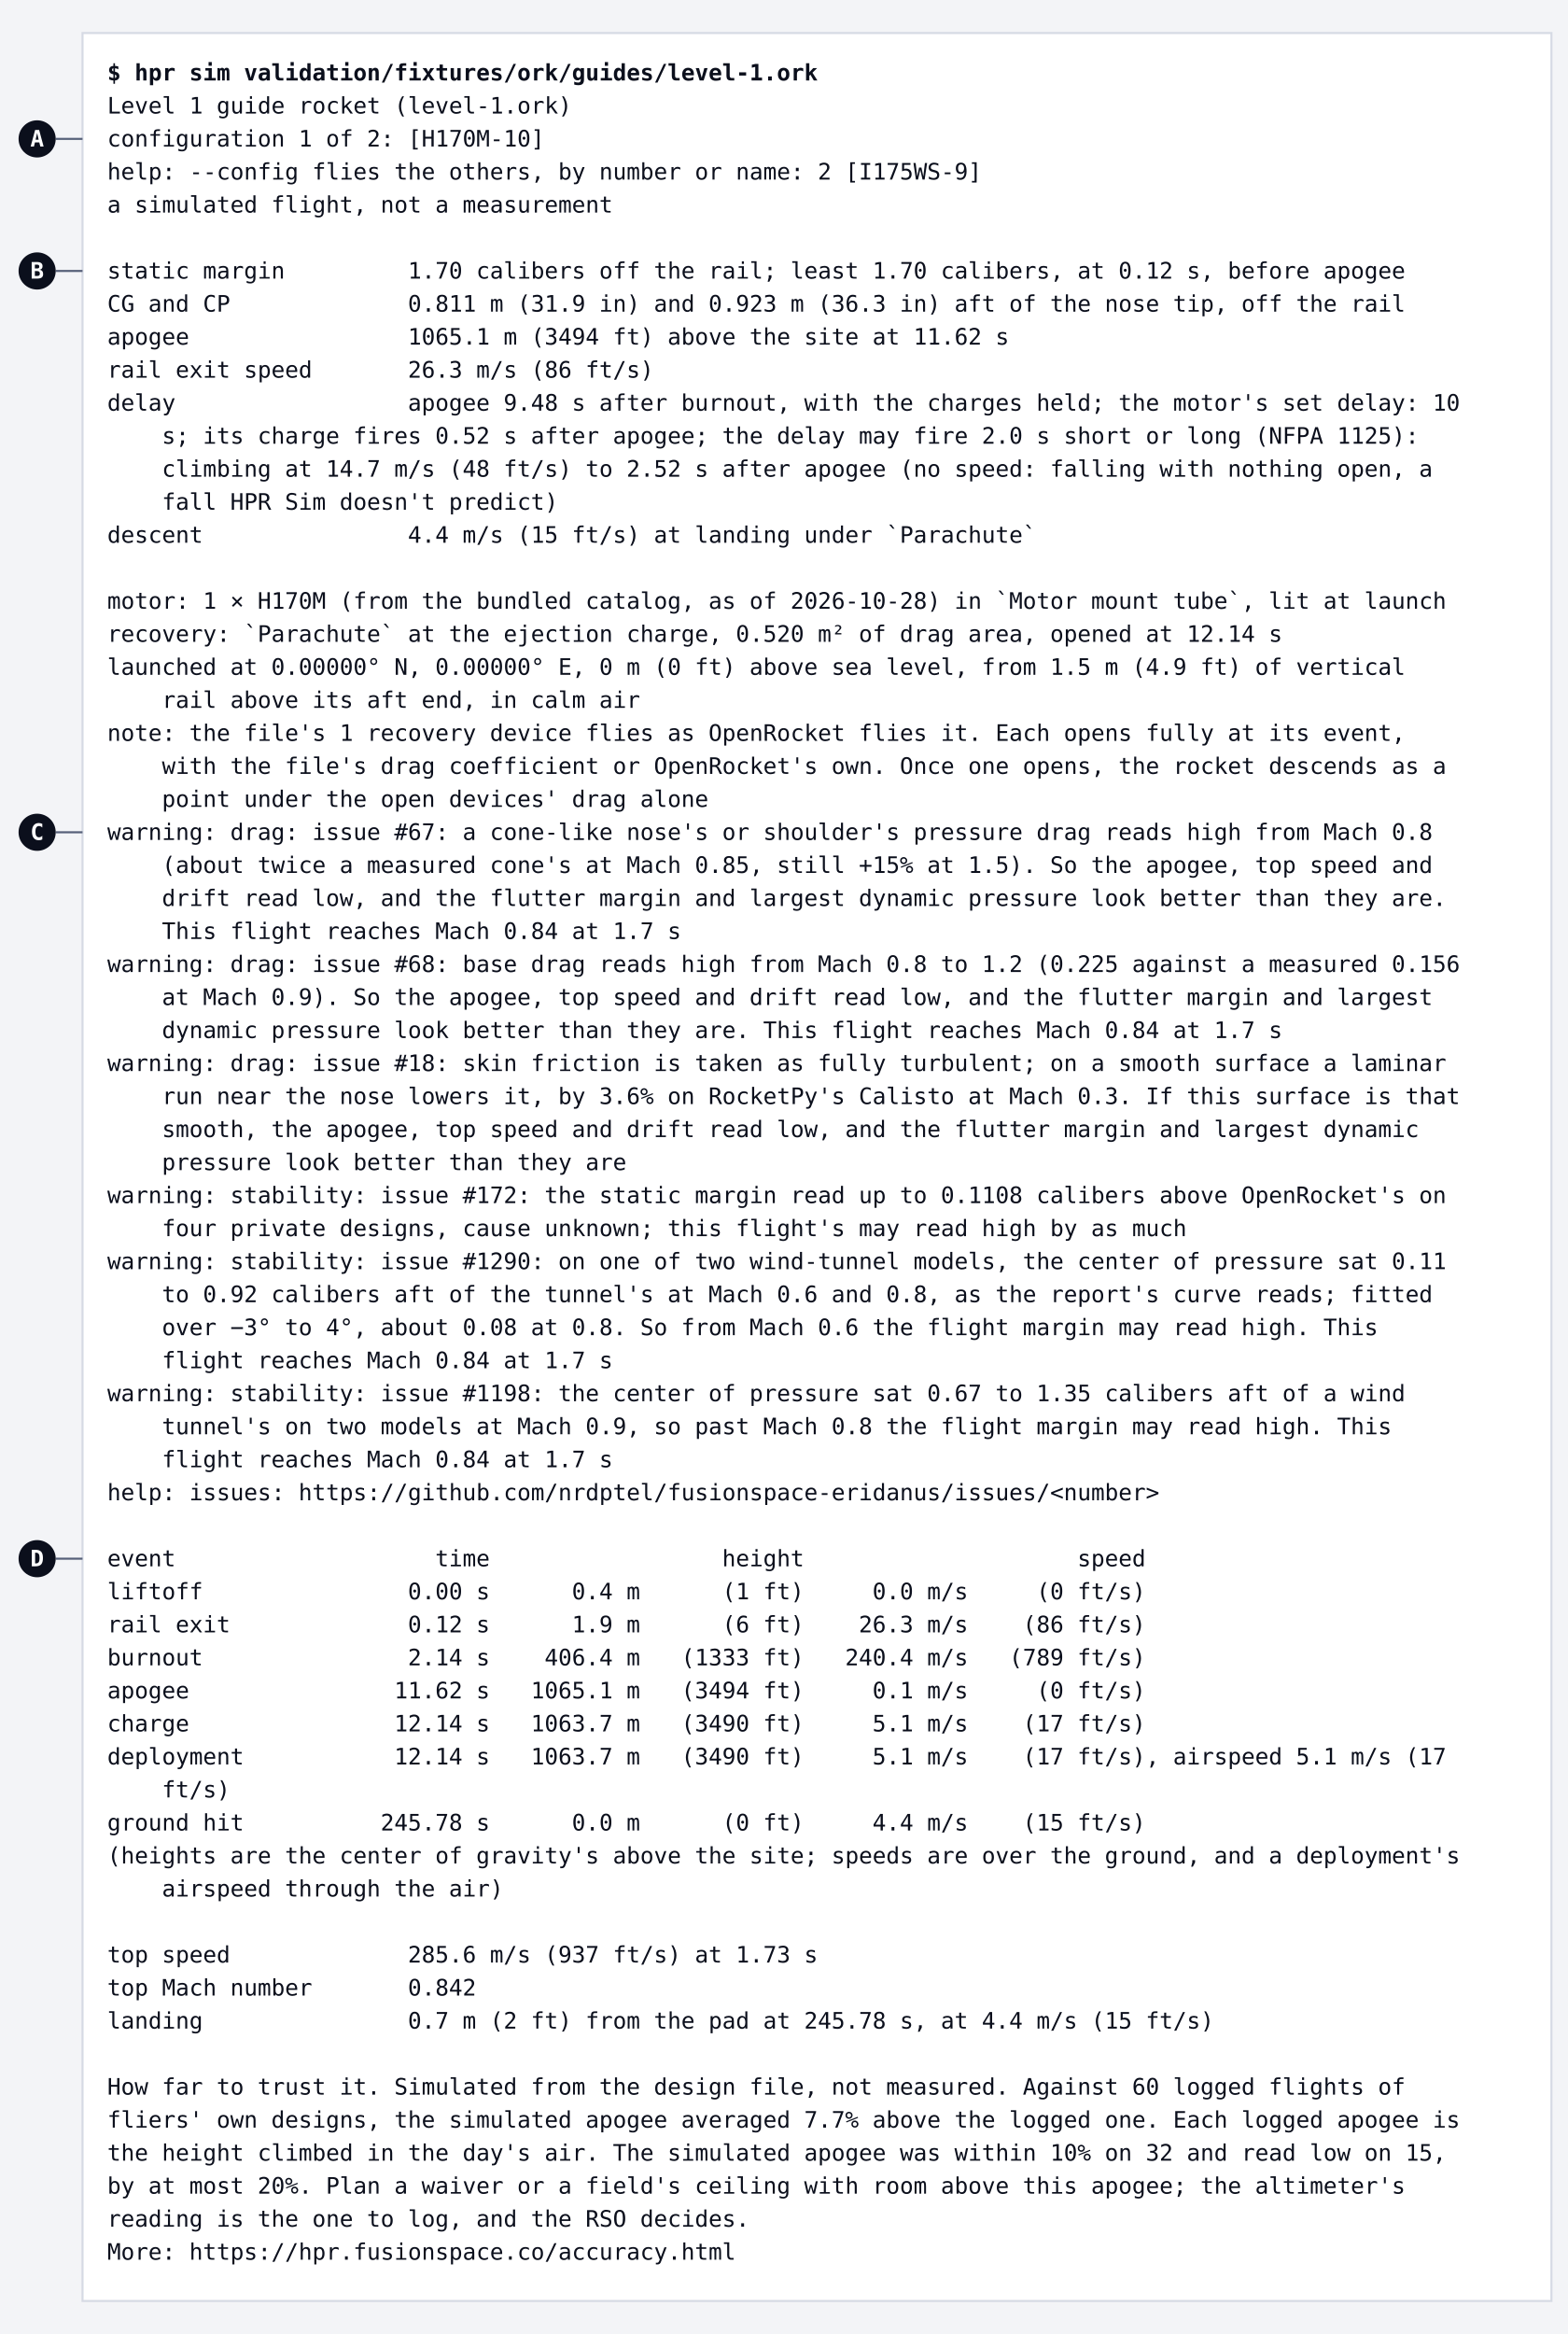
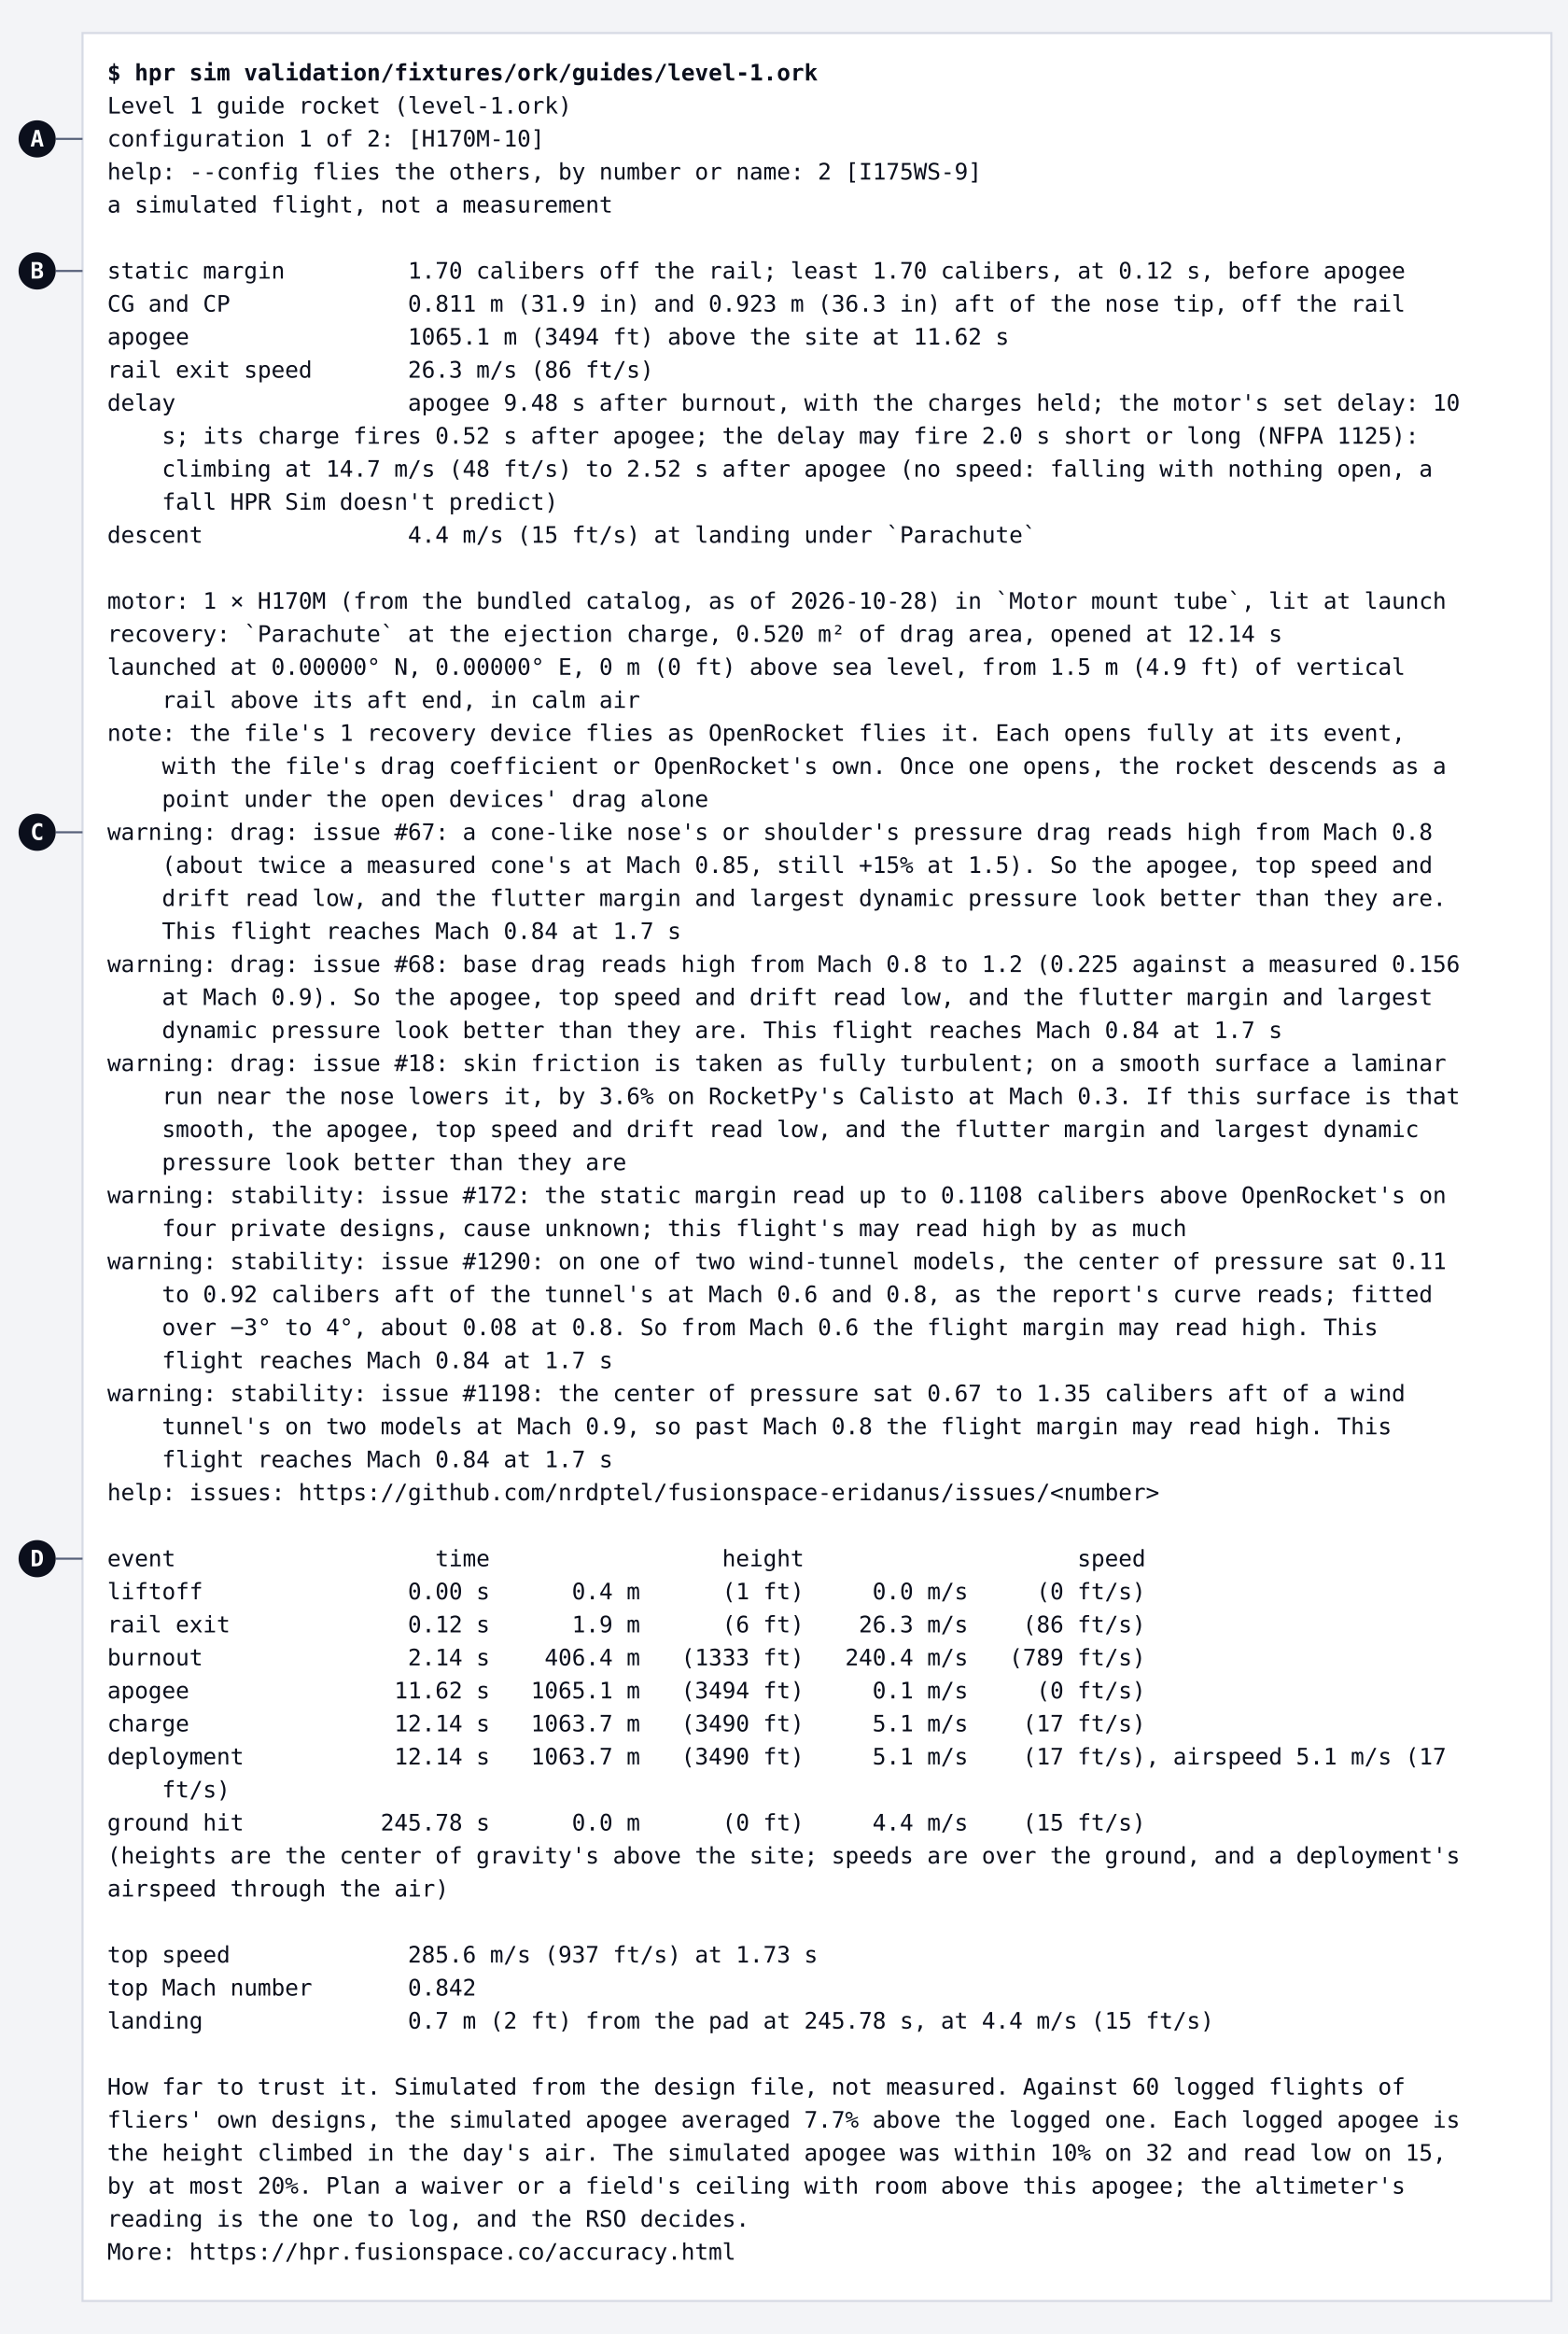
<svg xmlns="http://www.w3.org/2000/svg" width="760" height="1131" viewBox="0 0 760 1131" font-family="'Cascadia Mono', ui-monospace, Menlo, Consolas, monospace" font-size="11" role="img" aria-labelledby="title" aria-describedby="desc">
  <rect width="760" height="1131" fill="#F3F4F7" />
  <rect x="40" y="16" width="712" height="1099" fill="#FFFFFF" stroke="#D6DAE4" stroke-width="1" />
  <text x="52" y="39" xml:space="preserve" font-weight="600" fill="#0B0F1C">$ hpr sim validation/fixtures/ork/guides/level-1.ork</text>
  <text x="52" y="55" xml:space="preserve" fill="#0B0F1C">Level 1 guide rocket (level-1.ork)</text>
  <text x="52" y="71" xml:space="preserve" fill="#0B0F1C">configuration 1 of 2: [H170M-10]</text>
  <text x="52" y="87" xml:space="preserve" fill="#0B0F1C">help: --config flies the others, by number or name: 2 [I175WS-9]</text>
  <text x="52" y="103" xml:space="preserve" fill="#0B0F1C">a simulated flight, not a measurement</text>
  <text x="52" y="135" xml:space="preserve" fill="#0B0F1C">static margin         1.70 calibers off the rail; least 1.70 calibers, at 0.12 s, before apogee</text>
  <text x="52" y="151" xml:space="preserve" fill="#0B0F1C">CG and CP             0.811 m (31.9 in) and 0.923 m (36.3 in) aft of the nose tip, off the rail</text>
  <text x="52" y="167" xml:space="preserve" fill="#0B0F1C">apogee                1065.1 m (3494 ft) above the site at 11.62 s</text>
  <text x="52" y="183" xml:space="preserve" fill="#0B0F1C">rail exit speed       26.3 m/s (86 ft/s)</text>
  <text x="52" y="199" xml:space="preserve" fill="#0B0F1C">delay                 apogee 9.48 s after burnout, with the charges held; the motor's set delay: 10</text>
  <text x="52" y="215" xml:space="preserve" fill="#0B0F1C">    s; its charge fires 0.52 s after apogee; the delay may fire 2.0 s short or long (NFPA 1125):</text>
  <text x="52" y="231" xml:space="preserve" fill="#0B0F1C">    climbing at 14.7 m/s (48 ft/s) to 2.52 s after apogee (no speed: falling with nothing open, a</text>
  <text x="52" y="247" xml:space="preserve" fill="#0B0F1C">    fall HPR Sim doesn't predict)</text>
  <text x="52" y="263" xml:space="preserve" fill="#0B0F1C">descent               4.4 m/s (15 ft/s) at landing under `Parachute`</text>
  <text x="52" y="295" xml:space="preserve" fill="#0B0F1C">motor: 1 × H170M (from the bundled catalog, as of 2026-10-28) in `Motor mount tube`, lit at launch</text>
  <text x="52" y="311" xml:space="preserve" fill="#0B0F1C">recovery: `Parachute` at the ejection charge, 0.520 m² of drag area, opened at 12.14 s</text>
  <text x="52" y="327" xml:space="preserve" fill="#0B0F1C">launched at 0.00000° N, 0.00000° E, 0 m (0 ft) above sea level, from 1.5 m (4.9 ft) of vertical</text>
  <text x="52" y="343" xml:space="preserve" fill="#0B0F1C">    rail above its aft end, in calm air</text>
  <text x="52" y="359" xml:space="preserve" fill="#0B0F1C">note: the file's 1 recovery device flies as OpenRocket flies it. Each opens fully at its event,</text>
  <text x="52" y="375" xml:space="preserve" fill="#0B0F1C">    with the file's drag coefficient or OpenRocket's own. Once one opens, the rocket descends as a</text>
  <text x="52" y="391" xml:space="preserve" fill="#0B0F1C">    point under the open devices' drag alone</text>
  <text x="52" y="407" xml:space="preserve" fill="#0B0F1C">warning: drag: issue #67: a cone-like nose's or shoulder's pressure drag reads high from Mach 0.8</text>
  <text x="52" y="423" xml:space="preserve" fill="#0B0F1C">    (about twice a measured cone's at Mach 0.85, still +15% at 1.5). So the apogee, top speed and</text>
  <text x="52" y="439" xml:space="preserve" fill="#0B0F1C">    drift read low, and the flutter margin and largest dynamic pressure look better than they are.</text>
  <text x="52" y="455" xml:space="preserve" fill="#0B0F1C">    This flight reaches Mach 0.84 at 1.7 s</text>
  <text x="52" y="471" xml:space="preserve" fill="#0B0F1C">warning: drag: issue #68: base drag reads high from Mach 0.8 to 1.2 (0.225 against a measured 0.156</text>
  <text x="52" y="487" xml:space="preserve" fill="#0B0F1C">    at Mach 0.9). So the apogee, top speed and drift read low, and the flutter margin and largest</text>
  <text x="52" y="503" xml:space="preserve" fill="#0B0F1C">    dynamic pressure look better than they are. This flight reaches Mach 0.84 at 1.7 s</text>
  <text x="52" y="519" xml:space="preserve" fill="#0B0F1C">warning: drag: issue #18: skin friction is taken as fully turbulent; on a smooth surface a laminar</text>
  <text x="52" y="535" xml:space="preserve" fill="#0B0F1C">    run near the nose lowers it, by 3.6% on RocketPy's Calisto at Mach 0.3. If this surface is that</text>
  <text x="52" y="551" xml:space="preserve" fill="#0B0F1C">    smooth, the apogee, top speed and drift read low, and the flutter margin and largest dynamic</text>
  <text x="52" y="567" xml:space="preserve" fill="#0B0F1C">    pressure look better than they are</text>
  <text x="52" y="583" xml:space="preserve" fill="#0B0F1C">warning: stability: issue #172: the static margin read up to 0.1108 calibers above OpenRocket's on</text>
  <text x="52" y="599" xml:space="preserve" fill="#0B0F1C">    four private designs, cause unknown; this flight's may read high by as much</text>
  <text x="52" y="615" xml:space="preserve" fill="#0B0F1C">warning: stability: issue #1290: on one of two wind-tunnel models, the center of pressure sat 0.11</text>
  <text x="52" y="631" xml:space="preserve" fill="#0B0F1C">    to 0.92 calibers aft of the tunnel's at Mach 0.6 and 0.8, as the report's curve reads; fitted</text>
  <text x="52" y="647" xml:space="preserve" fill="#0B0F1C">    over −3° to 4°, about 0.08 at 0.8. So from Mach 0.6 the flight margin may read high. This</text>
  <text x="52" y="663" xml:space="preserve" fill="#0B0F1C">    flight reaches Mach 0.84 at 1.7 s</text>
  <text x="52" y="679" xml:space="preserve" fill="#0B0F1C">warning: stability: issue #1198: the center of pressure sat 0.67 to 1.35 calibers aft of a wind</text>
  <text x="52" y="695" xml:space="preserve" fill="#0B0F1C">    tunnel's on two models at Mach 0.9, so past Mach 0.8 the flight margin may read high. This</text>
  <text x="52" y="711" xml:space="preserve" fill="#0B0F1C">    flight reaches Mach 0.84 at 1.7 s</text>
  <text x="52" y="727" xml:space="preserve" fill="#0B0F1C">help: issues: https://github.com/nrdptel/fusionspace-eridanus/issues/&lt;number&gt;</text>
  <text x="52" y="759" xml:space="preserve" fill="#0B0F1C">event                   time                 height                    speed</text>
  <text x="52" y="775" xml:space="preserve" fill="#0B0F1C">liftoff               0.00 s      0.4 m      (1 ft)     0.0 m/s     (0 ft/s)</text>
  <text x="52" y="791" xml:space="preserve" fill="#0B0F1C">rail exit             0.12 s      1.9 m      (6 ft)    26.3 m/s    (86 ft/s)</text>
  <text x="52" y="807" xml:space="preserve" fill="#0B0F1C">burnout               2.14 s    406.4 m   (1333 ft)   240.4 m/s   (789 ft/s)</text>
  <text x="52" y="823" xml:space="preserve" fill="#0B0F1C">apogee               11.62 s   1065.1 m   (3494 ft)     0.1 m/s     (0 ft/s)</text>
  <text x="52" y="839" xml:space="preserve" fill="#0B0F1C">charge               12.14 s   1063.7 m   (3490 ft)     5.1 m/s    (17 ft/s)</text>
  <text x="52" y="855" xml:space="preserve" fill="#0B0F1C">deployment           12.14 s   1063.7 m   (3490 ft)     5.1 m/s    (17 ft/s), airspeed 5.1 m/s (17</text>
  <text x="52" y="871" xml:space="preserve" fill="#0B0F1C">    ft/s)</text>
  <text x="52" y="887" xml:space="preserve" fill="#0B0F1C">ground hit          245.78 s      0.0 m      (0 ft)     4.4 m/s    (15 ft/s)</text>
  <text x="52" y="903" xml:space="preserve" fill="#0B0F1C">(heights are the center of gravity's above the site; speeds are over the ground, and a deployment's</text>
-   <text x="52" y="919" xml:space="preserve" fill="#0B0F1C">    airspeed through the air)</text>
+   <text x="52" y="919" xml:space="preserve" fill="#0B0F1C">airspeed through the air)</text>
  <text x="52" y="951" xml:space="preserve" fill="#0B0F1C">top speed             285.6 m/s (937 ft/s) at 1.73 s</text>
  <text x="52" y="967" xml:space="preserve" fill="#0B0F1C">top Mach number       0.842</text>
  <text x="52" y="983" xml:space="preserve" fill="#0B0F1C">landing               0.7 m (2 ft) from the pad at 245.78 s, at 4.4 m/s (15 ft/s)</text>
  <text x="52" y="1015" xml:space="preserve" fill="#0B0F1C">How far to trust it. Simulated from the design file, not measured. Against 60 logged flights of</text>
  <text x="52" y="1031" xml:space="preserve" fill="#0B0F1C">fliers' own designs, the simulated apogee averaged 7.7% above the logged one. Each logged apogee is</text>
  <text x="52" y="1047" xml:space="preserve" fill="#0B0F1C">the height climbed in the day's air. The simulated apogee was within 10% on 32 and read low on 15,</text>
  <text x="52" y="1063" xml:space="preserve" fill="#0B0F1C">by at most 20%. Plan a waiver or a field's ceiling with room above this apogee; the altimeter's</text>
  <text x="52" y="1079" xml:space="preserve" fill="#0B0F1C">reading is the one to log, and the RSO decides.</text>
  <text x="52" y="1095" xml:space="preserve" fill="#0B0F1C">More: https://hpr.fusionspace.co/accuracy.html</text>
  <line x1="27" y1="67.3" x2="40" y2="67.3" stroke="#566079" stroke-width="1" />
  <circle cx="18" cy="67.3" r="9" fill="#0B0F1C" />
  <text x="18" y="71.0" text-anchor="middle" font-weight="600" fill="#FFFFFF">A</text>
  <line x1="27" y1="131.3" x2="40" y2="131.3" stroke="#566079" stroke-width="1" />
  <circle cx="18" cy="131.3" r="9" fill="#0B0F1C" />
  <text x="18" y="135.0" text-anchor="middle" font-weight="600" fill="#FFFFFF">B</text>
  <line x1="27" y1="403.3" x2="40" y2="403.3" stroke="#566079" stroke-width="1" />
  <circle cx="18" cy="403.3" r="9" fill="#0B0F1C" />
  <text x="18" y="407.0" text-anchor="middle" font-weight="600" fill="#FFFFFF">C</text>
  <line x1="27" y1="755.3" x2="40" y2="755.3" stroke="#566079" stroke-width="1" />
  <circle cx="18" cy="755.3" r="9" fill="#0B0F1C" />
  <text x="18" y="759.0" text-anchor="middle" font-weight="600" fill="#FFFFFF">D</text>
</svg>
